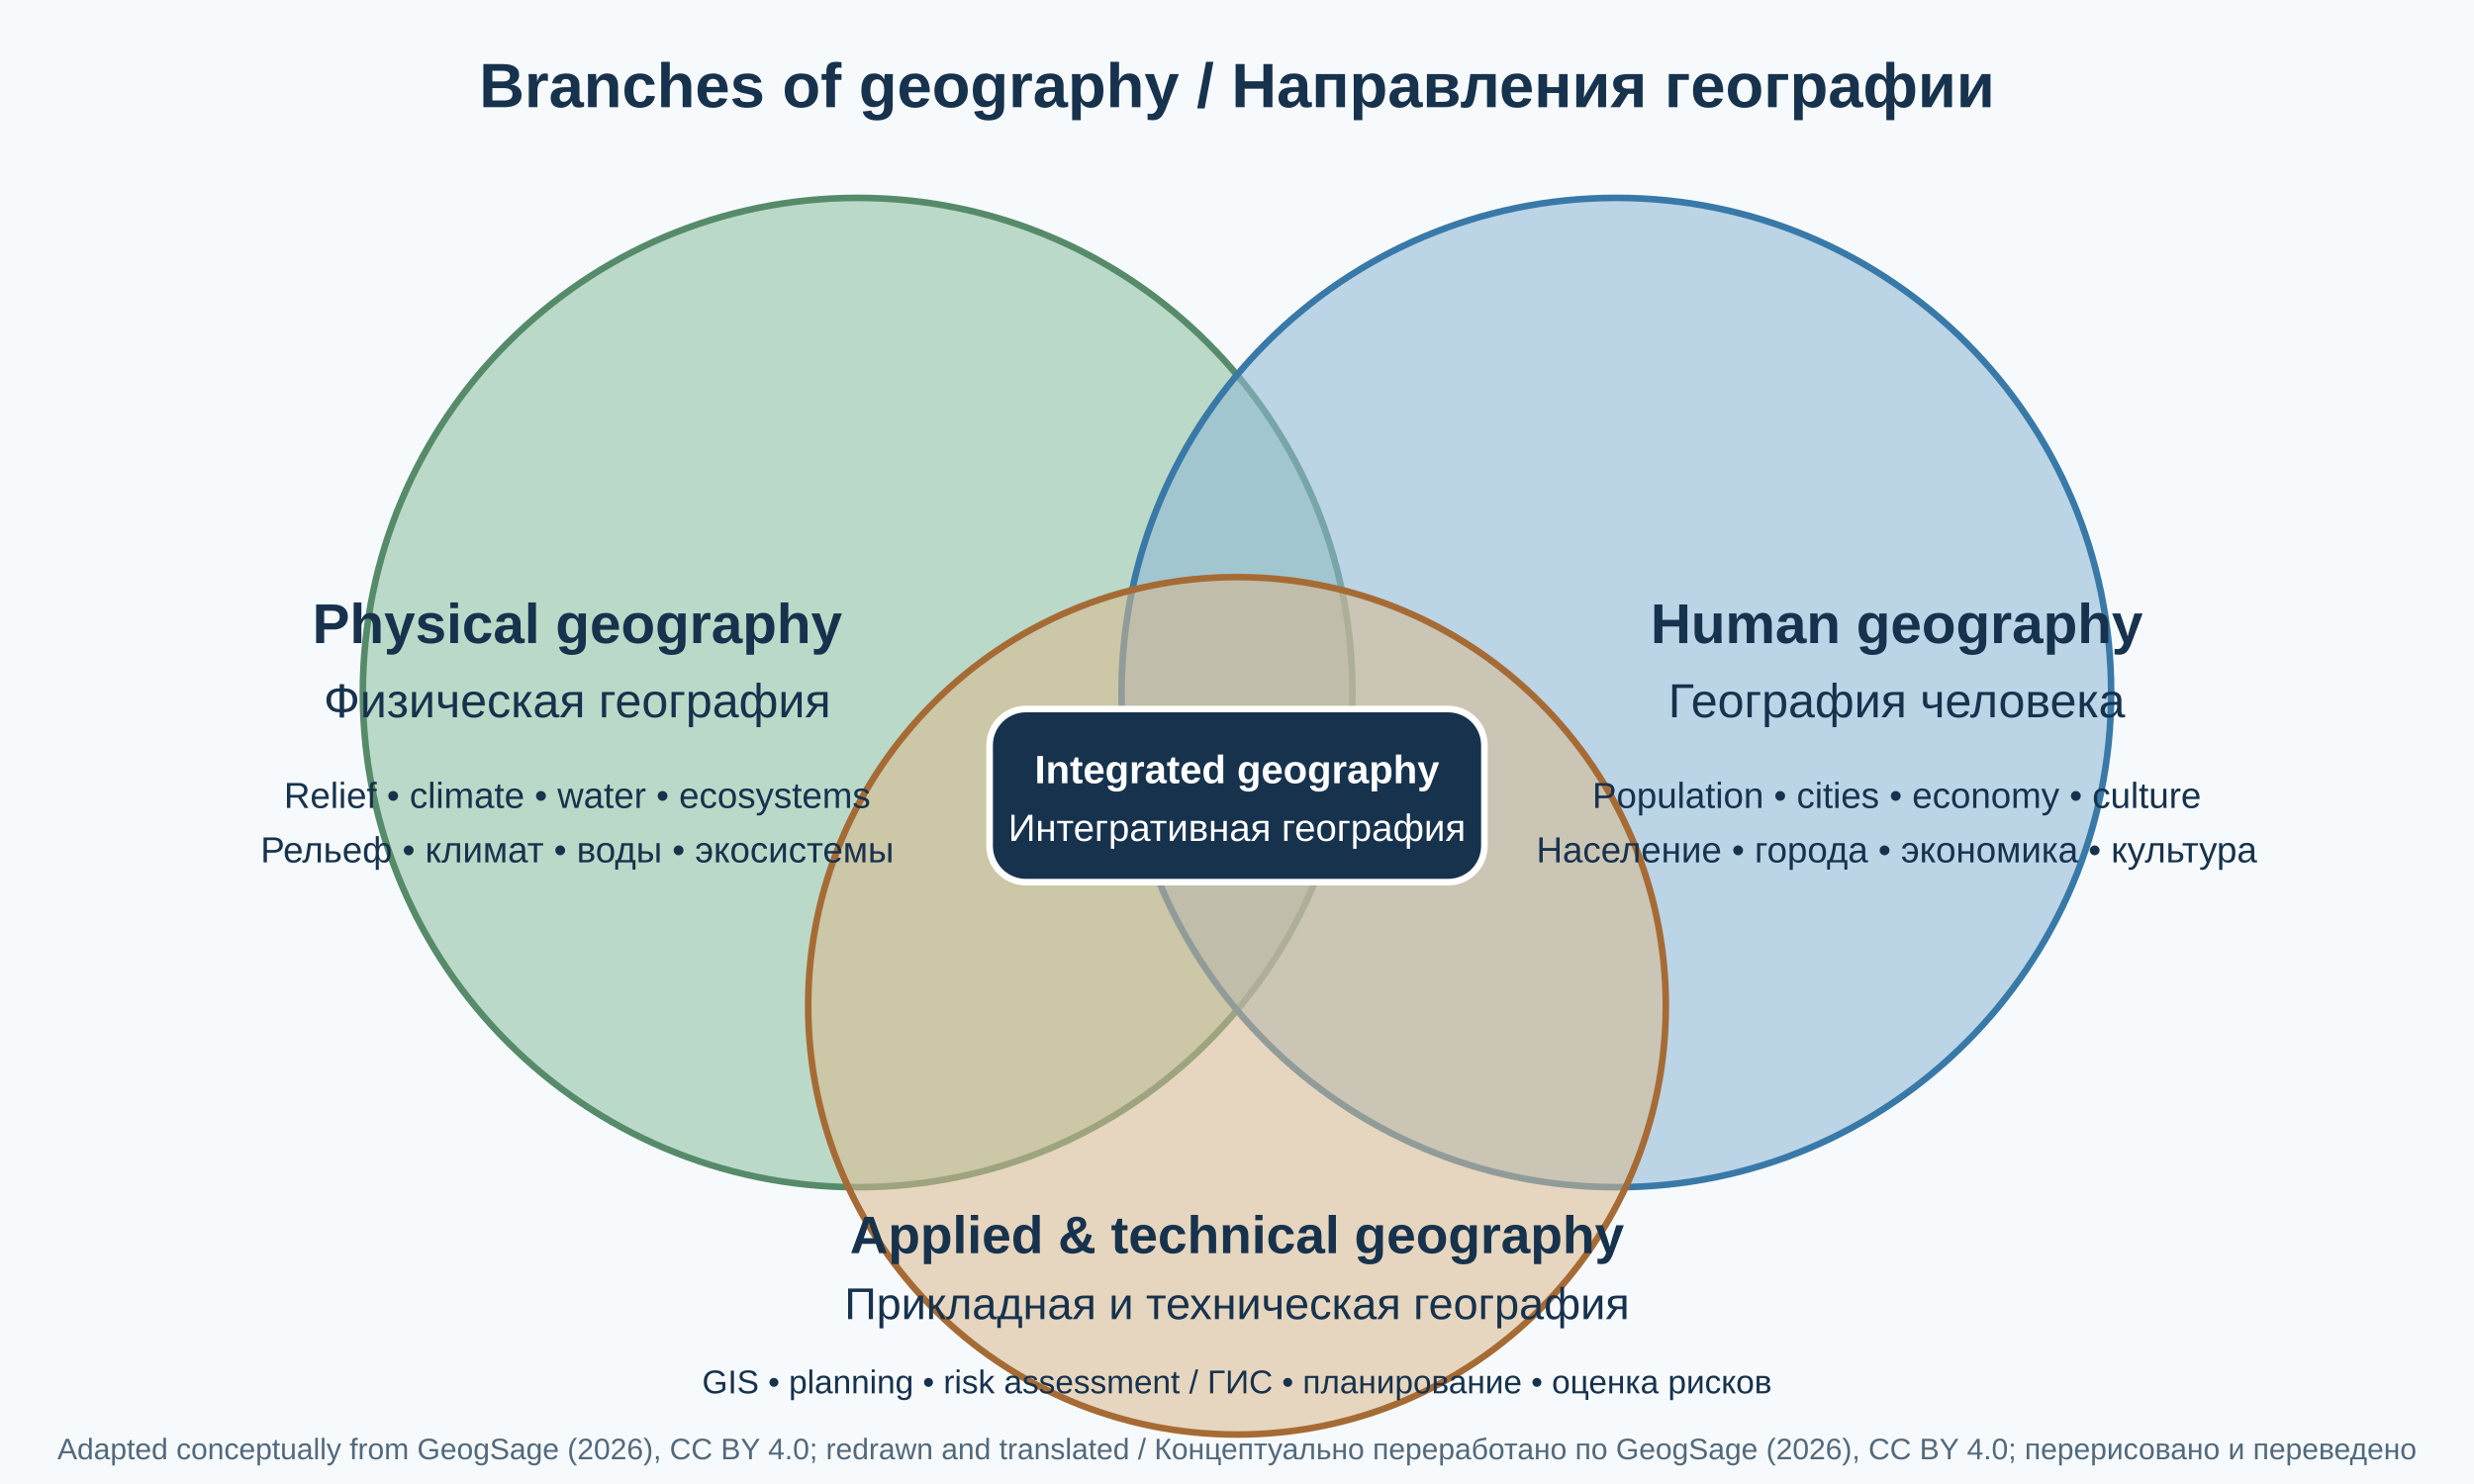
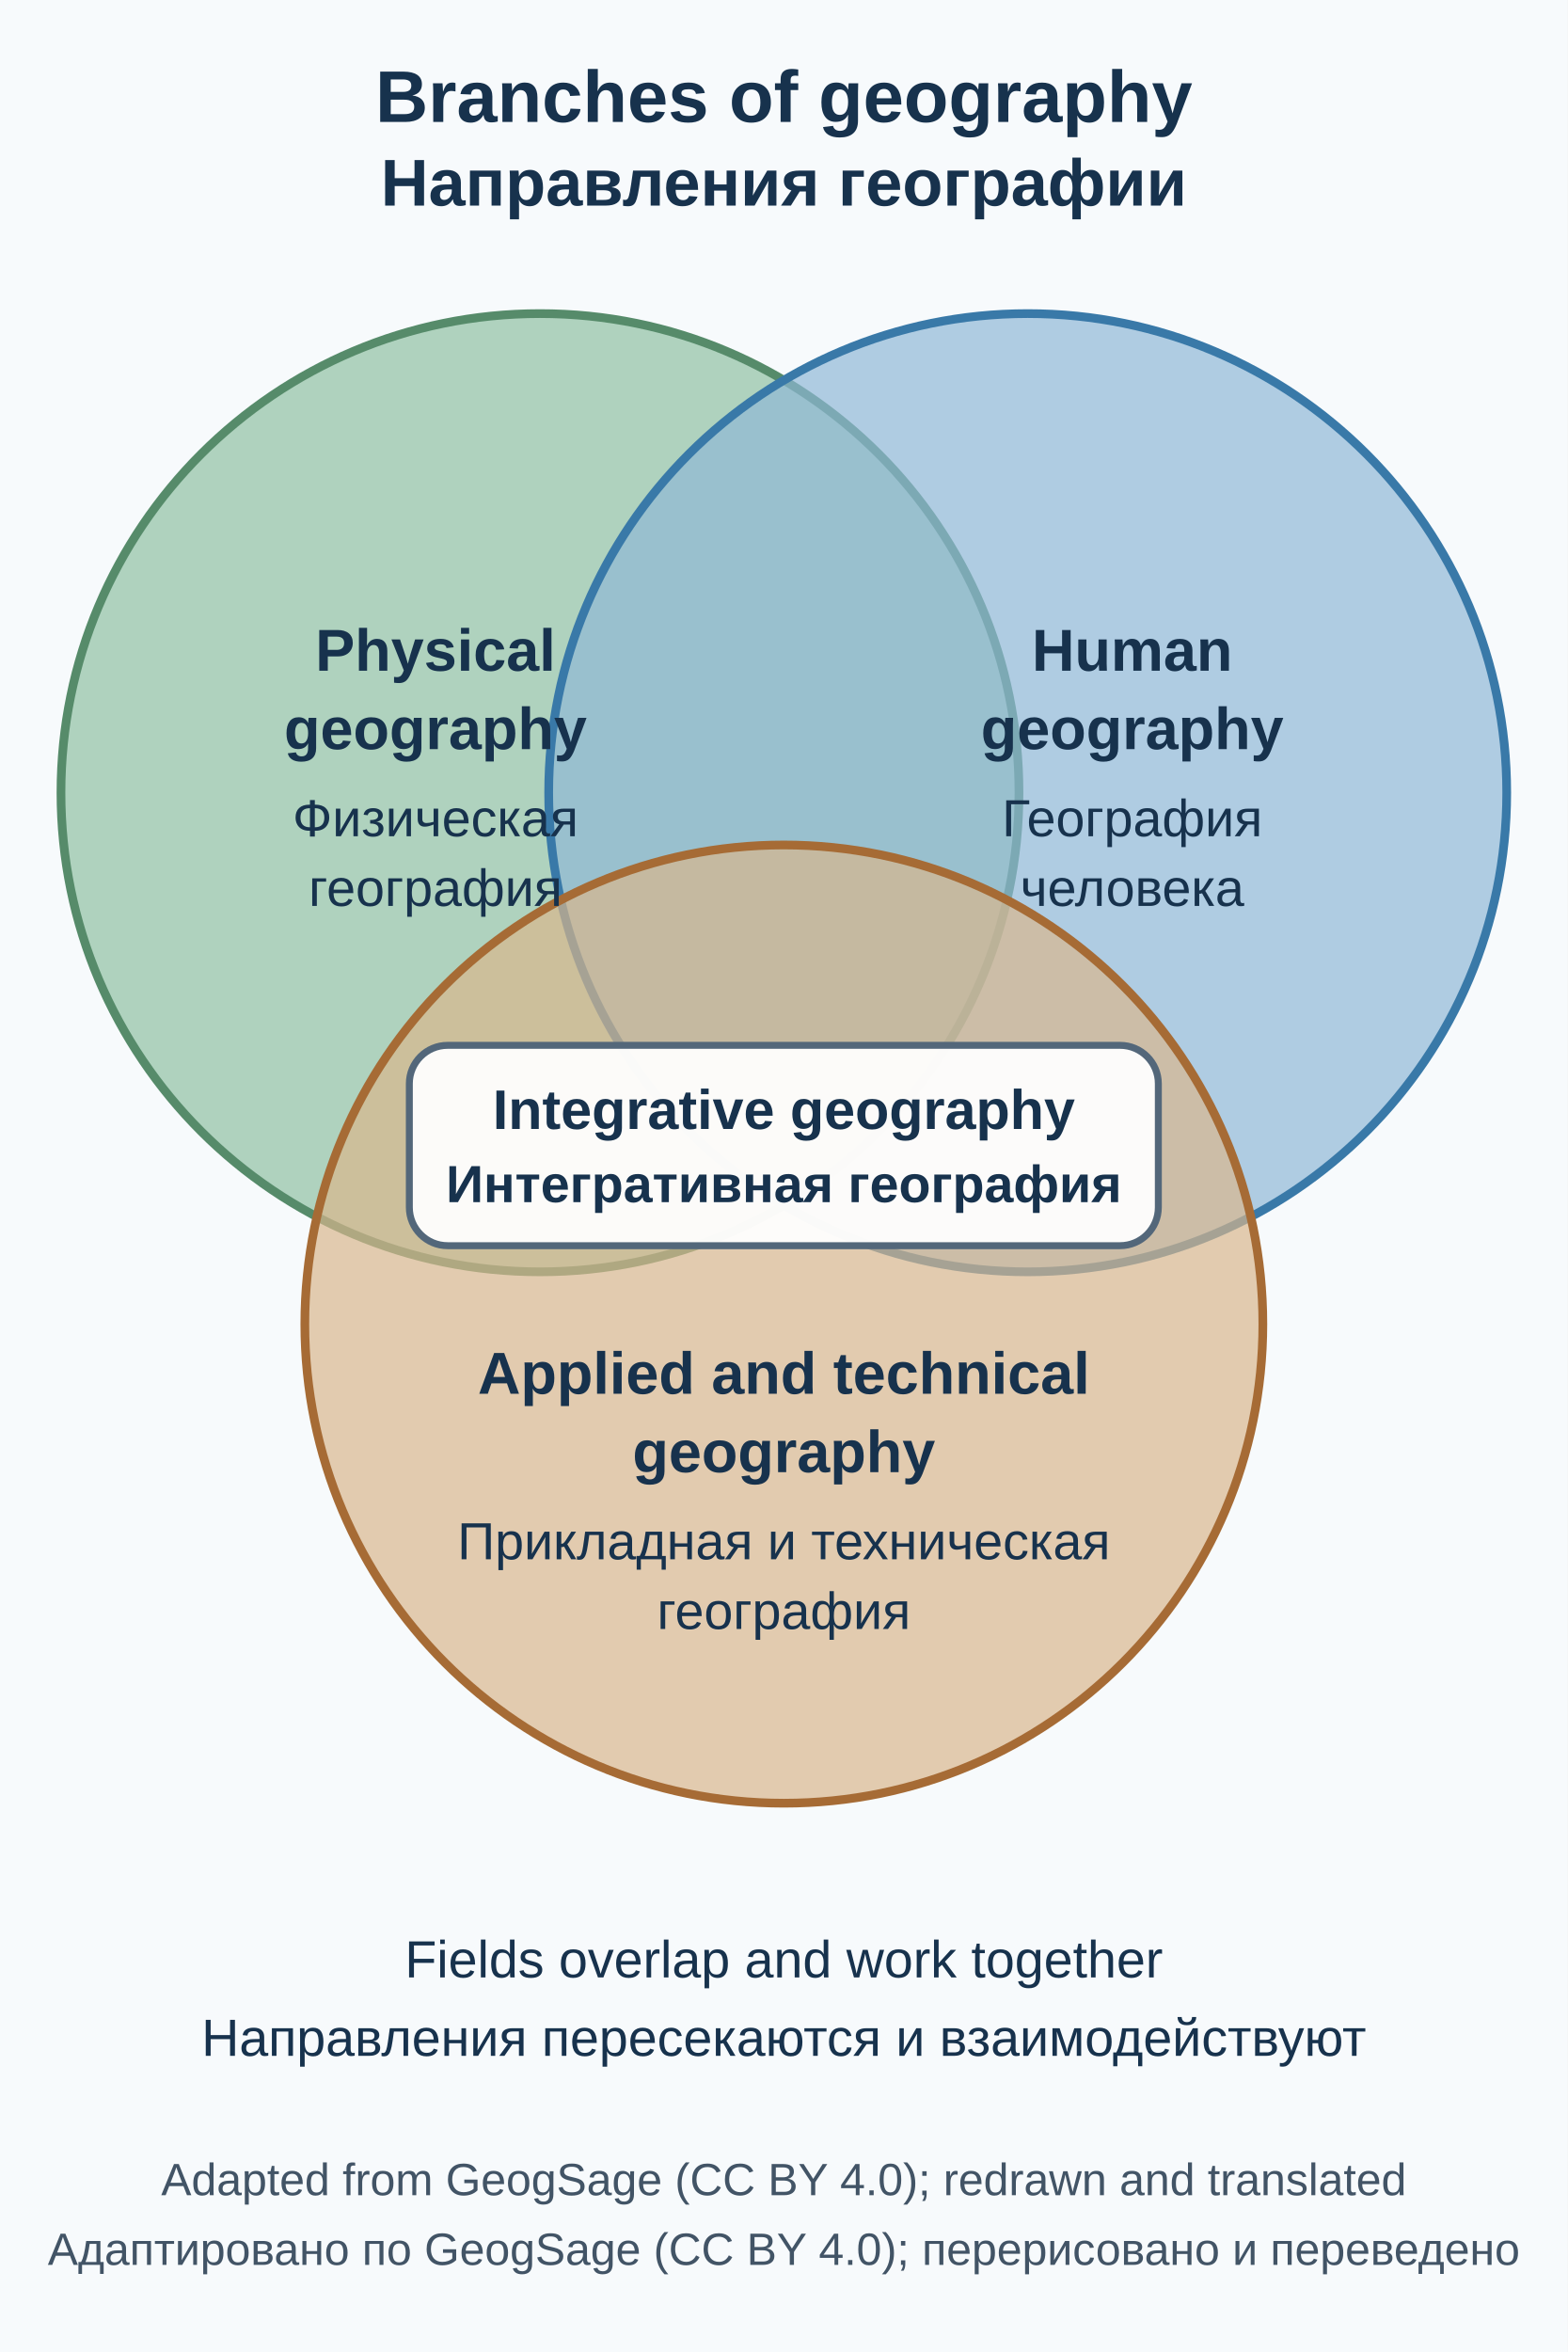
- <svg xmlns="http://www.w3.org/2000/svg" width="1500" height="900" viewBox="0 0 1500 900" role="img" aria-labelledby="t d">
-   <rect width="1500" height="900" fill="#f7fafc" />
-   <text x="750" y="65" text-anchor="middle" font-family="Arial,sans-serif" font-size="38" font-weight="700" fill="#17324d">Branches of geography / Направления географии</text>
-   <circle cx="520" cy="420" r="300" fill="#8fc1a2" fill-opacity=".58" stroke="#568b6a" stroke-width="4" />
-   <circle cx="980" cy="420" r="300" fill="#8fb8d6" fill-opacity=".58" stroke="#3979a8" stroke-width="4" />
-   <circle cx="750" cy="610" r="260" fill="#d9b78c" fill-opacity=".55" stroke="#a66b35" stroke-width="4" />
+ <svg xmlns="http://www.w3.org/2000/svg" width="900" height="1350" viewBox="0 0 900 1350" role="img" aria-labelledby="title desc">
+   <rect width="900" height="1350" fill="#f7fafc" />
  <g font-family="Arial,sans-serif" text-anchor="middle" fill="#17324d">
-     <text x="350" y="390" font-size="34" font-weight="700">Physical geography</text>
-     <text x="350" y="435" font-size="29">Физическая география</text>
-     <text x="350" y="490" font-size="22">Relief • climate • water • ecosystems</text>
-     <text x="350" y="523" font-size="22">Рельеф • климат • воды • экосистемы</text>
-     <text x="1150" y="390" font-size="34" font-weight="700">Human geography</text>
-     <text x="1150" y="435" font-size="29">География человека</text>
-     <text x="1150" y="490" font-size="22">Population • cities • economy • culture</text>
-     <text x="1150" y="523" font-size="22">Население • города • экономика • культура</text>
-     <text x="750" y="760" font-size="32" font-weight="700">Applied &amp; technical geography</text>
-     <text x="750" y="800" font-size="27">Прикладная и техническая география</text>
-     <text x="750" y="845" font-size="20">GIS • planning • risk assessment / ГИС • планирование • оценка рисков</text>
+     <text x="450" y="70" font-size="42" font-weight="700">Branches of geography</text>
+     <text x="450" y="118" font-size="38" font-weight="700">Направления географии</text>
+     <circle cx="310" cy="455" r="275" fill="#8fc1a2" fill-opacity=".68" stroke="#568b6a" stroke-width="5" />
+     <circle cx="590" cy="455" r="275" fill="#8fb8d6" fill-opacity=".68" stroke="#3979a8" stroke-width="5" />
+     <circle cx="450" cy="760" r="275" fill="#d9b78c" fill-opacity=".68" stroke="#a66b35" stroke-width="5" />
+     <text x="250" y="385" font-size="34" font-weight="700">Physical</text>
+     <text x="250" y="430" font-size="34" font-weight="700">geography</text>
+     <text x="250" y="480" font-size="30">Физическая</text>
+     <text x="250" y="520" font-size="30">география</text>
+     <text x="650" y="385" font-size="34" font-weight="700">Human</text>
+     <text x="650" y="430" font-size="34" font-weight="700">geography</text>
+     <text x="650" y="480" font-size="30">География</text>
+     <text x="650" y="520" font-size="30">человека</text>
+     <text x="450" y="800" font-size="34" font-weight="700">Applied and technical</text>
+     <text x="450" y="845" font-size="34" font-weight="700">geography</text>
+     <text x="450" y="895" font-size="30">Прикладная и техническая</text>
+     <text x="450" y="935" font-size="30">география</text>
+     <rect x="235" y="600" width="430" height="115" rx="22" fill="#ffffff" fill-opacity=".94" stroke="#53677a" stroke-width="4" />
+     <text x="450" y="648" font-size="32" font-weight="700">Integrative geography</text>
+     <text x="450" y="690" font-size="30" font-weight="700">Интегративная география</text>
+     <text x="450" y="1135" font-size="30">Fields overlap and work together</text>
+     <text x="450" y="1180" font-size="30">Направления пересекаются и взаимодействуют</text>
+     <text x="450" y="1260" font-size="26" fill="#425466">Adapted from GeogSage (CC BY 4.0); redrawn and translated</text>
+     <text x="450" y="1300" font-size="26" fill="#425466">Адаптировано по GeogSage (CC BY 4.0); перерисовано и переведено</text>
  </g>
-   <rect x="600" y="430" width="300" height="105" rx="22" fill="#17324d" stroke="#fff" stroke-width="4" />
-   <text x="750" y="475" text-anchor="middle" font-family="Arial,sans-serif" font-size="24" font-weight="700" fill="#fff">Integrated geography</text>
-   <text x="750" y="510" text-anchor="middle" font-family="Arial,sans-serif" font-size="23" fill="#fff">Интегративная география</text>
-   <text x="750" y="885" text-anchor="middle" font-family="Arial,sans-serif" font-size="18" fill="#52697c">Adapted conceptually from GeogSage (2026), CC BY 4.0; redrawn and translated / Концептуально переработано по GeogSage (2026), CC BY 4.0; перерисовано и переведено</text>
</svg>
